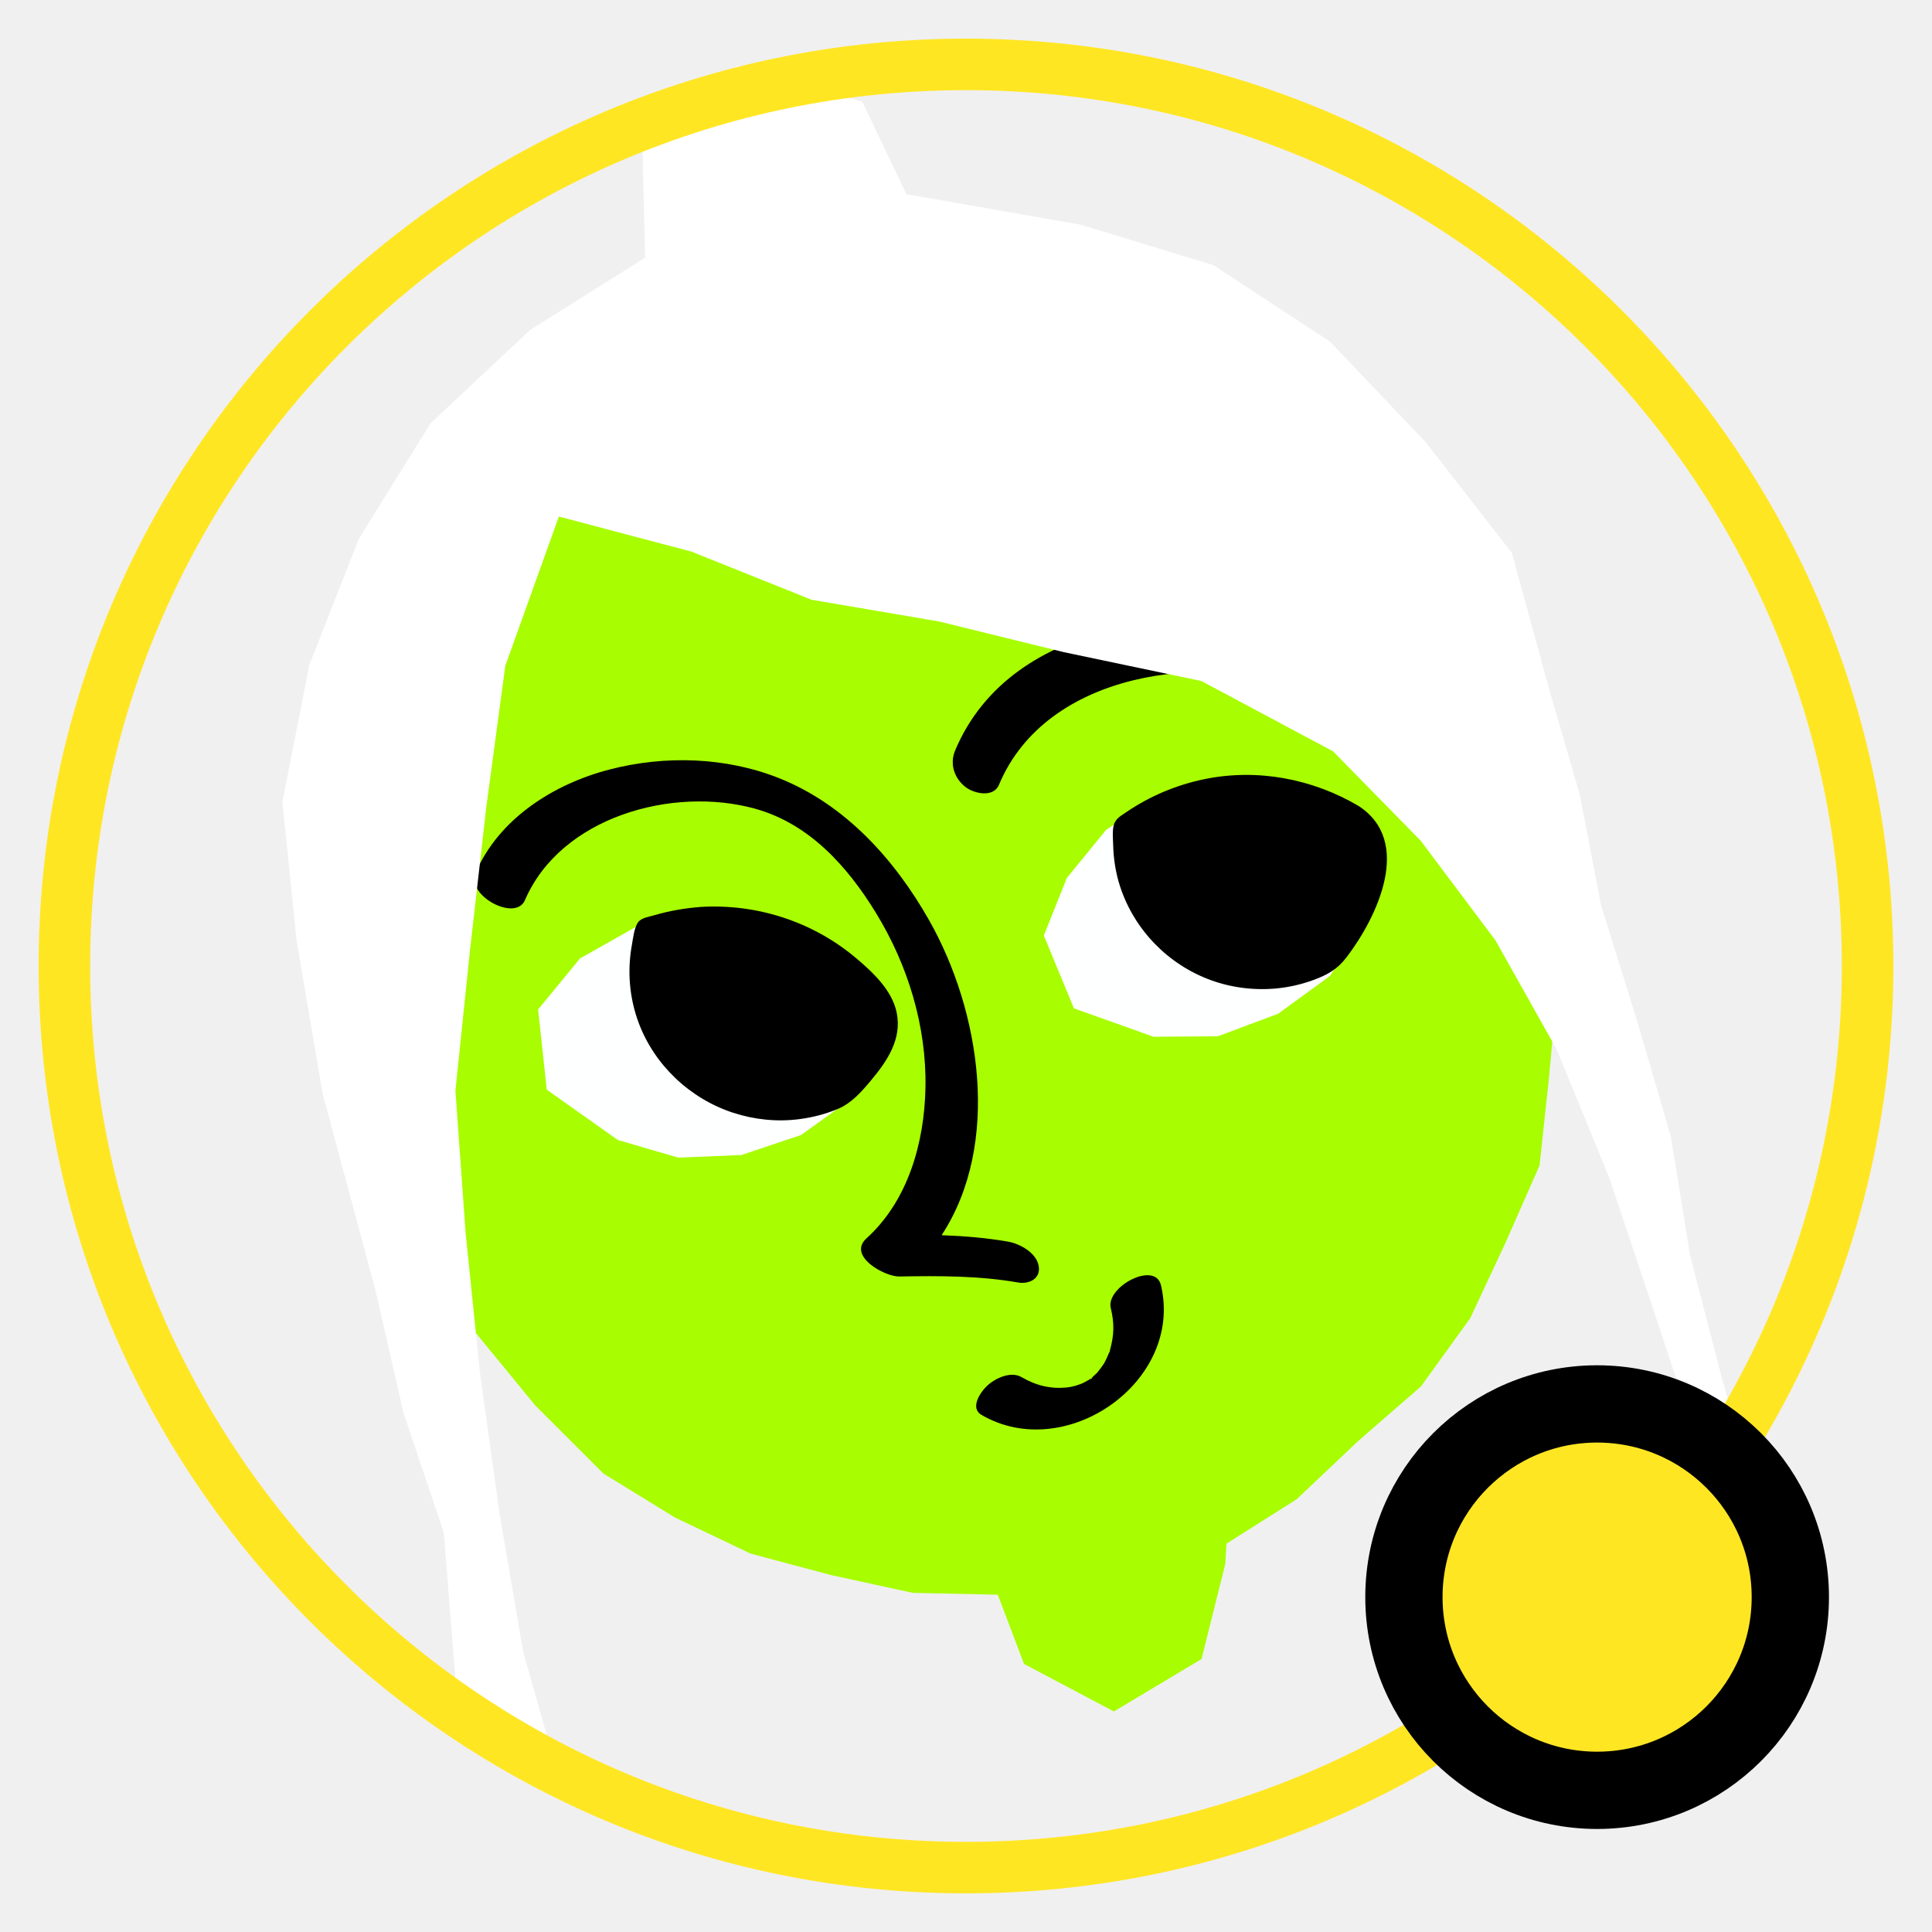
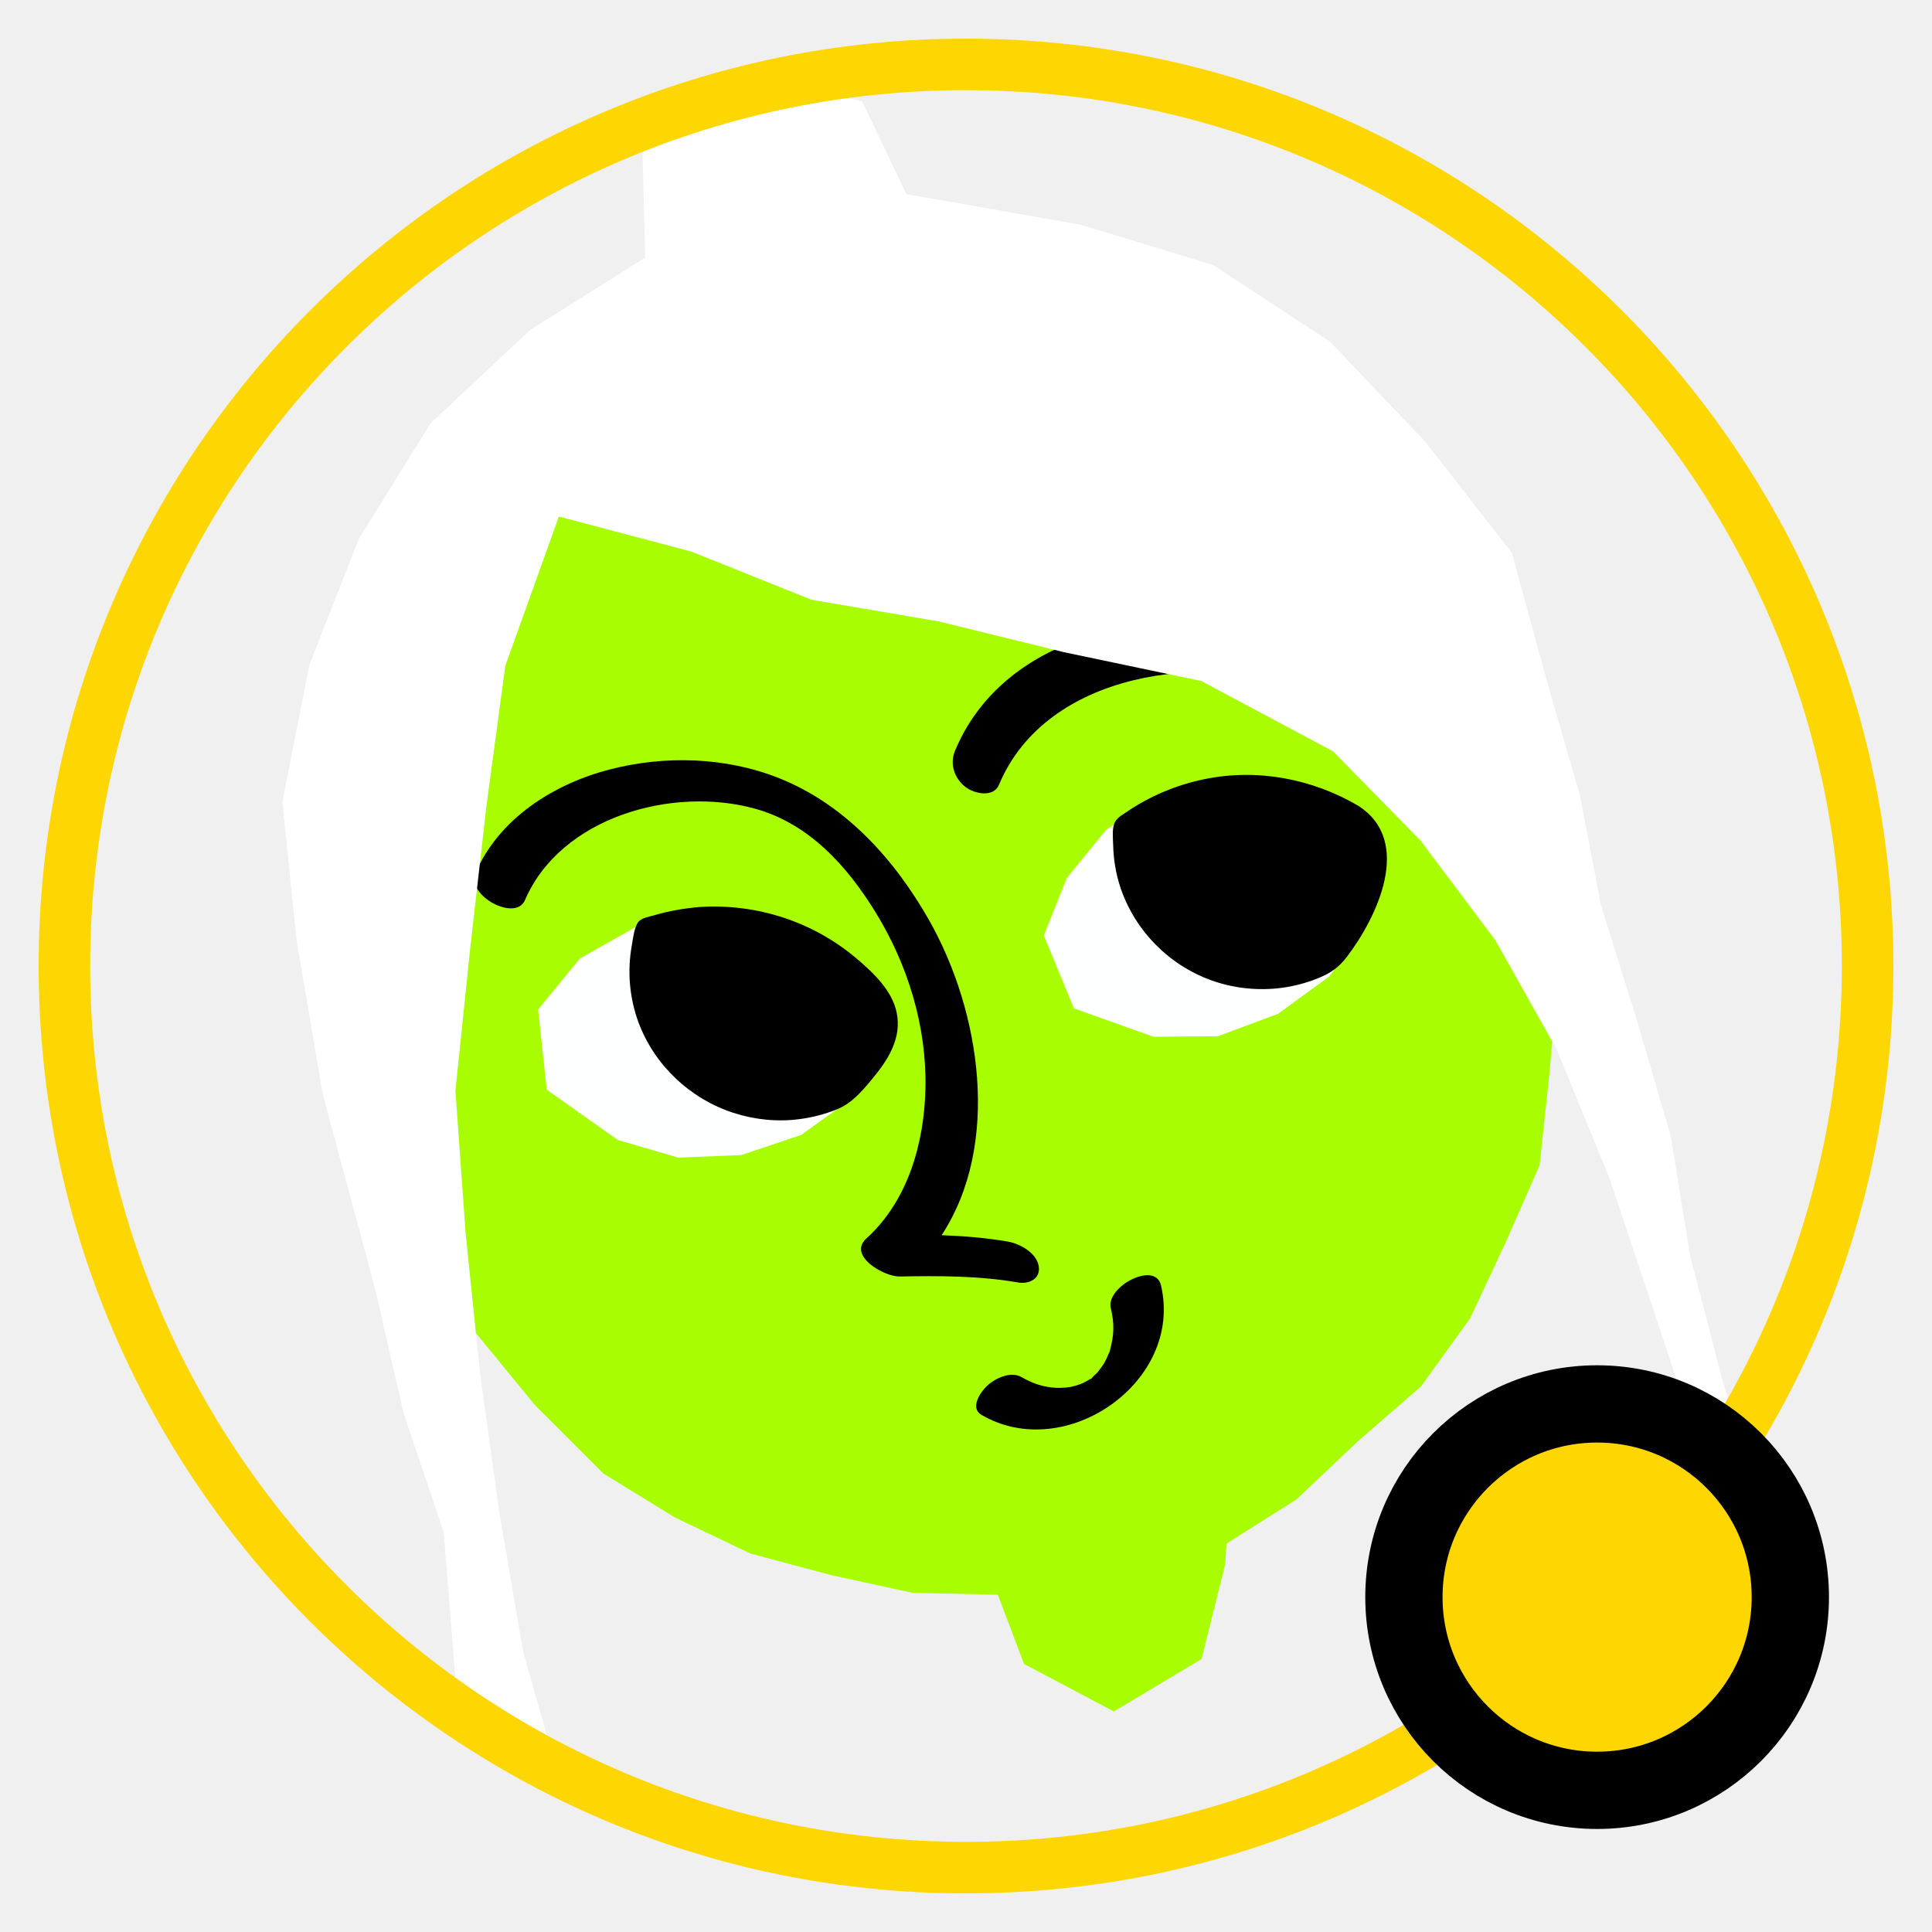
<svg xmlns="http://www.w3.org/2000/svg" height="75" viewBox="0 0 75 75" width="75">
  <g fill="none" fill-rule="evenodd">
    <path d="m7.081 6.373h59.482v74.353h-59.482z" transform="translate(3.26 -5)" />
    <path d="m48.778 32.236-.553-3.705-.677-3.685-1.441-3.479-2.187-3.057-2.128-2.489-2.631-1.942-2.756-1.734-2.972-1.339-3.006-.951-.701-3.122-3.94-2.141-4.042 2.046-.334 3.52-3.268.9-3.032 1.164-2.76 1.728-2.612 1.972-2.137 2.483-1.89 2.676-1.386 2.972-.79 3.169-.687 3.192-.222 4.195.475 4.183.067 3.724.875 3.636 1.599 3.374 1.925 3.201 2.283 2.328 2.505 2.066 2.835 1.569 2.907 1.435 3.187.869.338 2.853 2.938 2.635 3.795-1.153 1.785-3.353.237-.758 3.061-1.013 2.838-1.602 2.901-1.479 2.495-2.104 2.051-2.528 1.998-2.579 1.125-3.064 1.068-3.052.49-3.2.185-4.174z" fill="#a8fd00" transform="matrix(.9702957 -.2419219 .2419219 .9702957 3.326719 7.873382)" />
    <g transform="matrix(.9702957 -.2419219 .2419219 .9702957 3.451793 8.375025)">
      <path d="m42.354 27.666c-4.131-2.806-11.355-3.939-14.752.616-.334.447-.292 1.034.054 1.472.257.325.946.674 1.28.225 2.852-3.823 9.031-3.08 12.577-.672 1.177.8 1.82-.977.841-1.641m-17.368 19.608c-.784-.347-1.607-.626-2.442-.866 3.107-2.877 3.57-8.078 2.489-11.975-.727-2.618-2.073-5.15-4.312-6.762-1.814-1.305-4.094-1.945-6.317-1.923-2.233.022-4.618.807-6.012 2.637-.58.762 1.044 2.225 1.602 1.492 2.136-2.806 6.638-2.916 9.523-1.29 1.902 1.074 2.941 3.034 3.58 5.062.714 2.266.846 4.741.226 7.044-.555 2.059-1.71 4.095-3.641 5.13-.893.48.329 1.615.878 1.742 1.488.343 3.016.719 4.418 1.341.403.18.901.069.934-.43.036-.519-.499-1.012-.926-1.202" fill="#000" />
      <path d="m42.401 34.771-3.06-2.348-2.21-.625-2.296.091-2.286.794-1.933 1.445-1.407 1.95.449 3.028 2.734 1.818 2.427.585 2.479-.282 2.312-.938 2.45-2.307z" fill="#feffff" />
      <path d="m42.285 34.16c-1.486-1.465-3.467-2.376-5.56-2.462-1.11-.046-2.222.126-3.261.513-.216.08-.426.129-.557.323-.136.203-.183.544-.235.778-.12.54-.17 1.091-.13 1.642.129 1.77 1.08 3.396 2.553 4.385.72.483 1.55.797 2.408.923.479.07.973.077 1.454.024.584-.065.993-.18 1.452-.546 1.523-1.217 3.599-3.726 1.876-5.58" fill="#000" />
      <path d="m22.686 36.714-1.484-2.234-2.092-1.696-2.559-.854-2.557-.027-2.474.685-2.055 1.528-.428 3.101 2.203 2.562 2.115 1.235 2.4.493 2.437-.194 2.214-.879 1.829-1.49z" fill="#feffff" />
      <path d="m21.926 35.17c-1.29-1.787-3.23-2.993-5.392-3.393-.597-.098-1.2-.145-1.805-.119-.2.008-.507-.027-.671.107-.206.167-.35.568-.456.805-.424.935-.591 1.974-.474 2.996.2 1.748 1.228 3.342 2.717 4.274.734.459 1.57.762 2.43.86.51.06 1.021.055 1.529-.02.578-.085 1.056-.418 1.524-.759.798-.581 1.572-1.271 1.614-2.323.035-.885-.517-1.737-1.016-2.428m6.306 15.569c-.007.621-.123 1.042-.429 1.587-.115.206.09-.104-.054.08-.05.062-.093.126-.143.187-.041.05-.085.099-.128.148-.06.068-.116.11-.018.022-.117.106-.238.202-.363.298.105-.08.102-.063-.006-.001l-.207.115c-.17.092-.031.062.015-.005-.02.03-.19.073-.223.085-.038.012-.258.06-.09.03.173-.031-.102.016-.136.023-.067.012-.135.02-.203.03.248-.036-.02-.004-.062-.003-.093.002-.185.001-.277-.005.126.008-.04-.005-.087-.012-.609-.09-1.126-.354-1.597-.812-.354-.347-1.041-.203-1.422.025-.293.176-.817.655-.445 1.018 2.703 2.635 7.933.655 7.979-3.198.012-.984-2.094-.459-2.104.388" fill="#000" />
      <path d="m37.255 9.643-6.26-2.778-.795-3.901-4.393-2.514-4.296 2.08-.954 4.272-5.008 1.642-4.629 2.582-3.791 3.683-3.044 4.279-2.303 4.907-.767 5.364-.457 6.016.144 7.911-.096 4.873.395 4.87-.992 5.947 3.023 4.377-.162-5.058.407-5.459.582-5.445.775-5.425.954-5.466 1.893-5.222 1.933-5.17 2.043-5.145 3.42-5.119 4.668 2.568 4.068 2.939 4.594 2.014 4.42 2.331 4.903 2.376 4.301 3.884 2.461 4.188 1.882 4.459 1.286 4.696.772 5.323.424 5.362.47 6.355 1.662 1.921-.195-4.98-.046-4.978.392-4.677-.186-4.68-.273-4.682.239-4.332-.164-4.333-.124-5.436-2.203-4.973-2.662-4.691-3.677-3.98z" fill="#fff" />
    </g>
-     <circle cx="37.5" cy="37.5" r="35" stroke="#ffe623" stroke-width="2" />
-     <circle cx="62" cy="62" fill="#ffe623" r="7.5" stroke="#000" stroke-width="3" />
+     <circle cx="37.5" cy="37.5" r="35" stroke="#fed601" stroke-width="2" />
+     <circle cx="62" cy="62" fill="#fed601" r="7.5" stroke="#000" stroke-width="3" />
  </g>
</svg>
